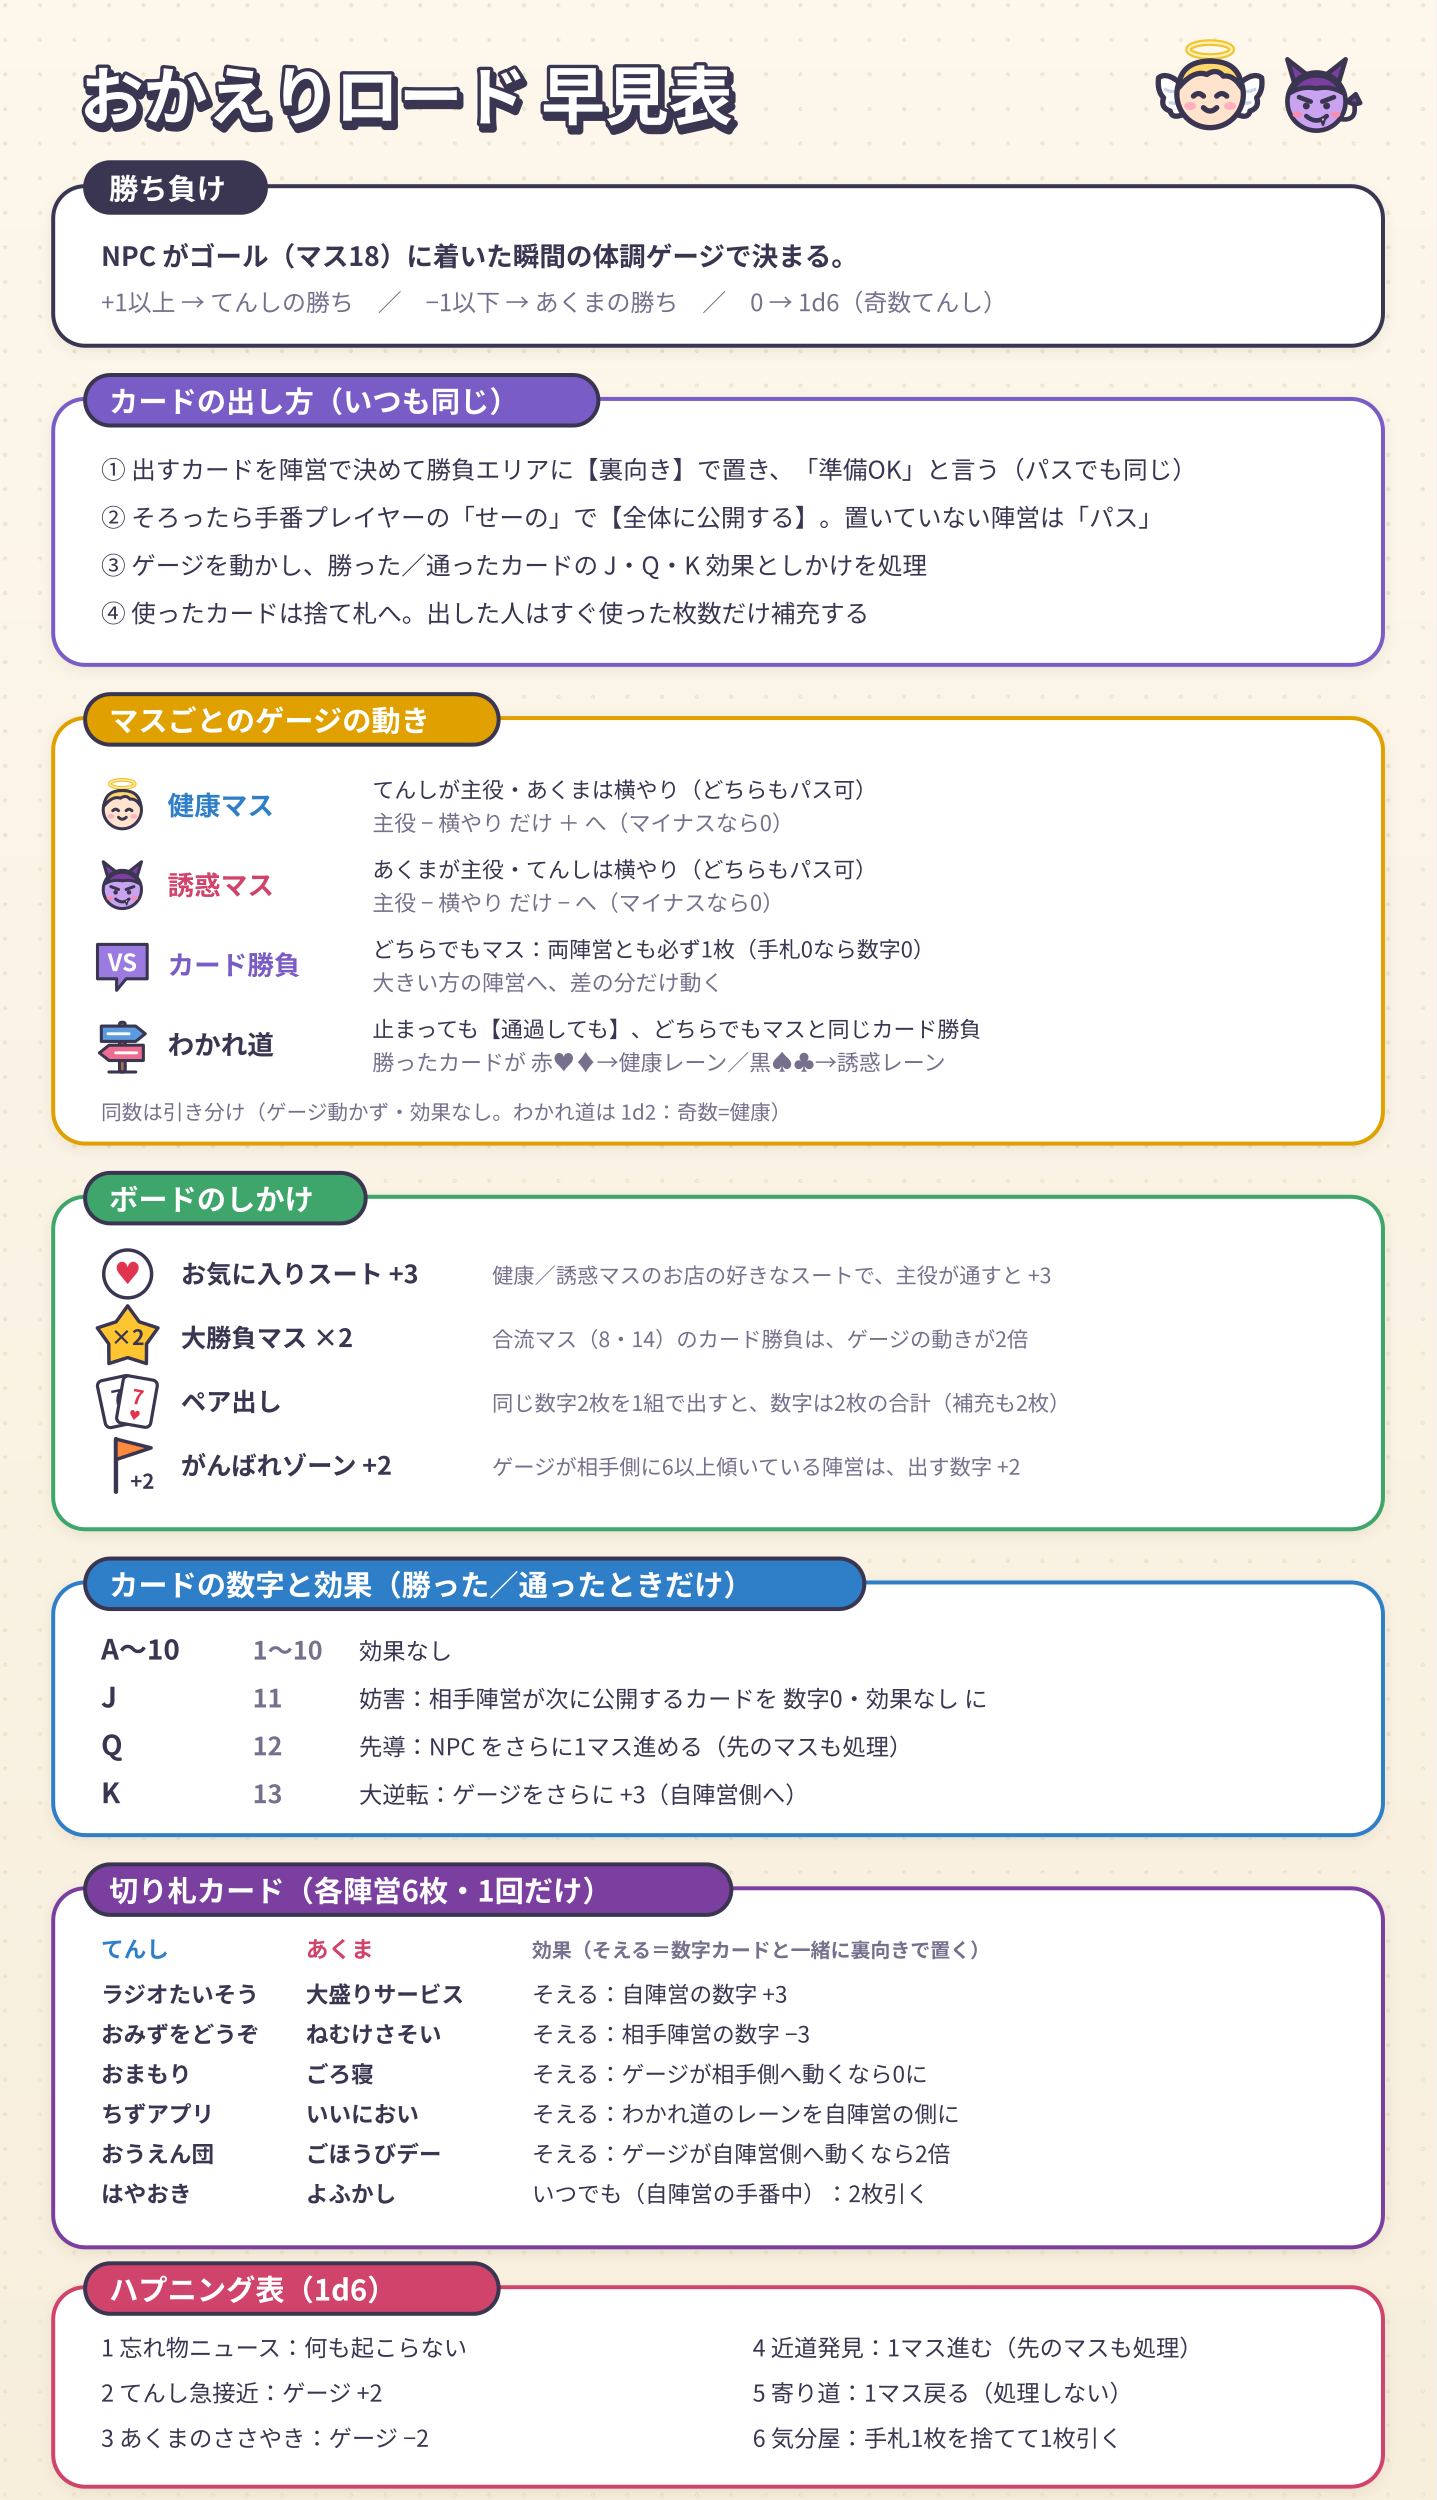
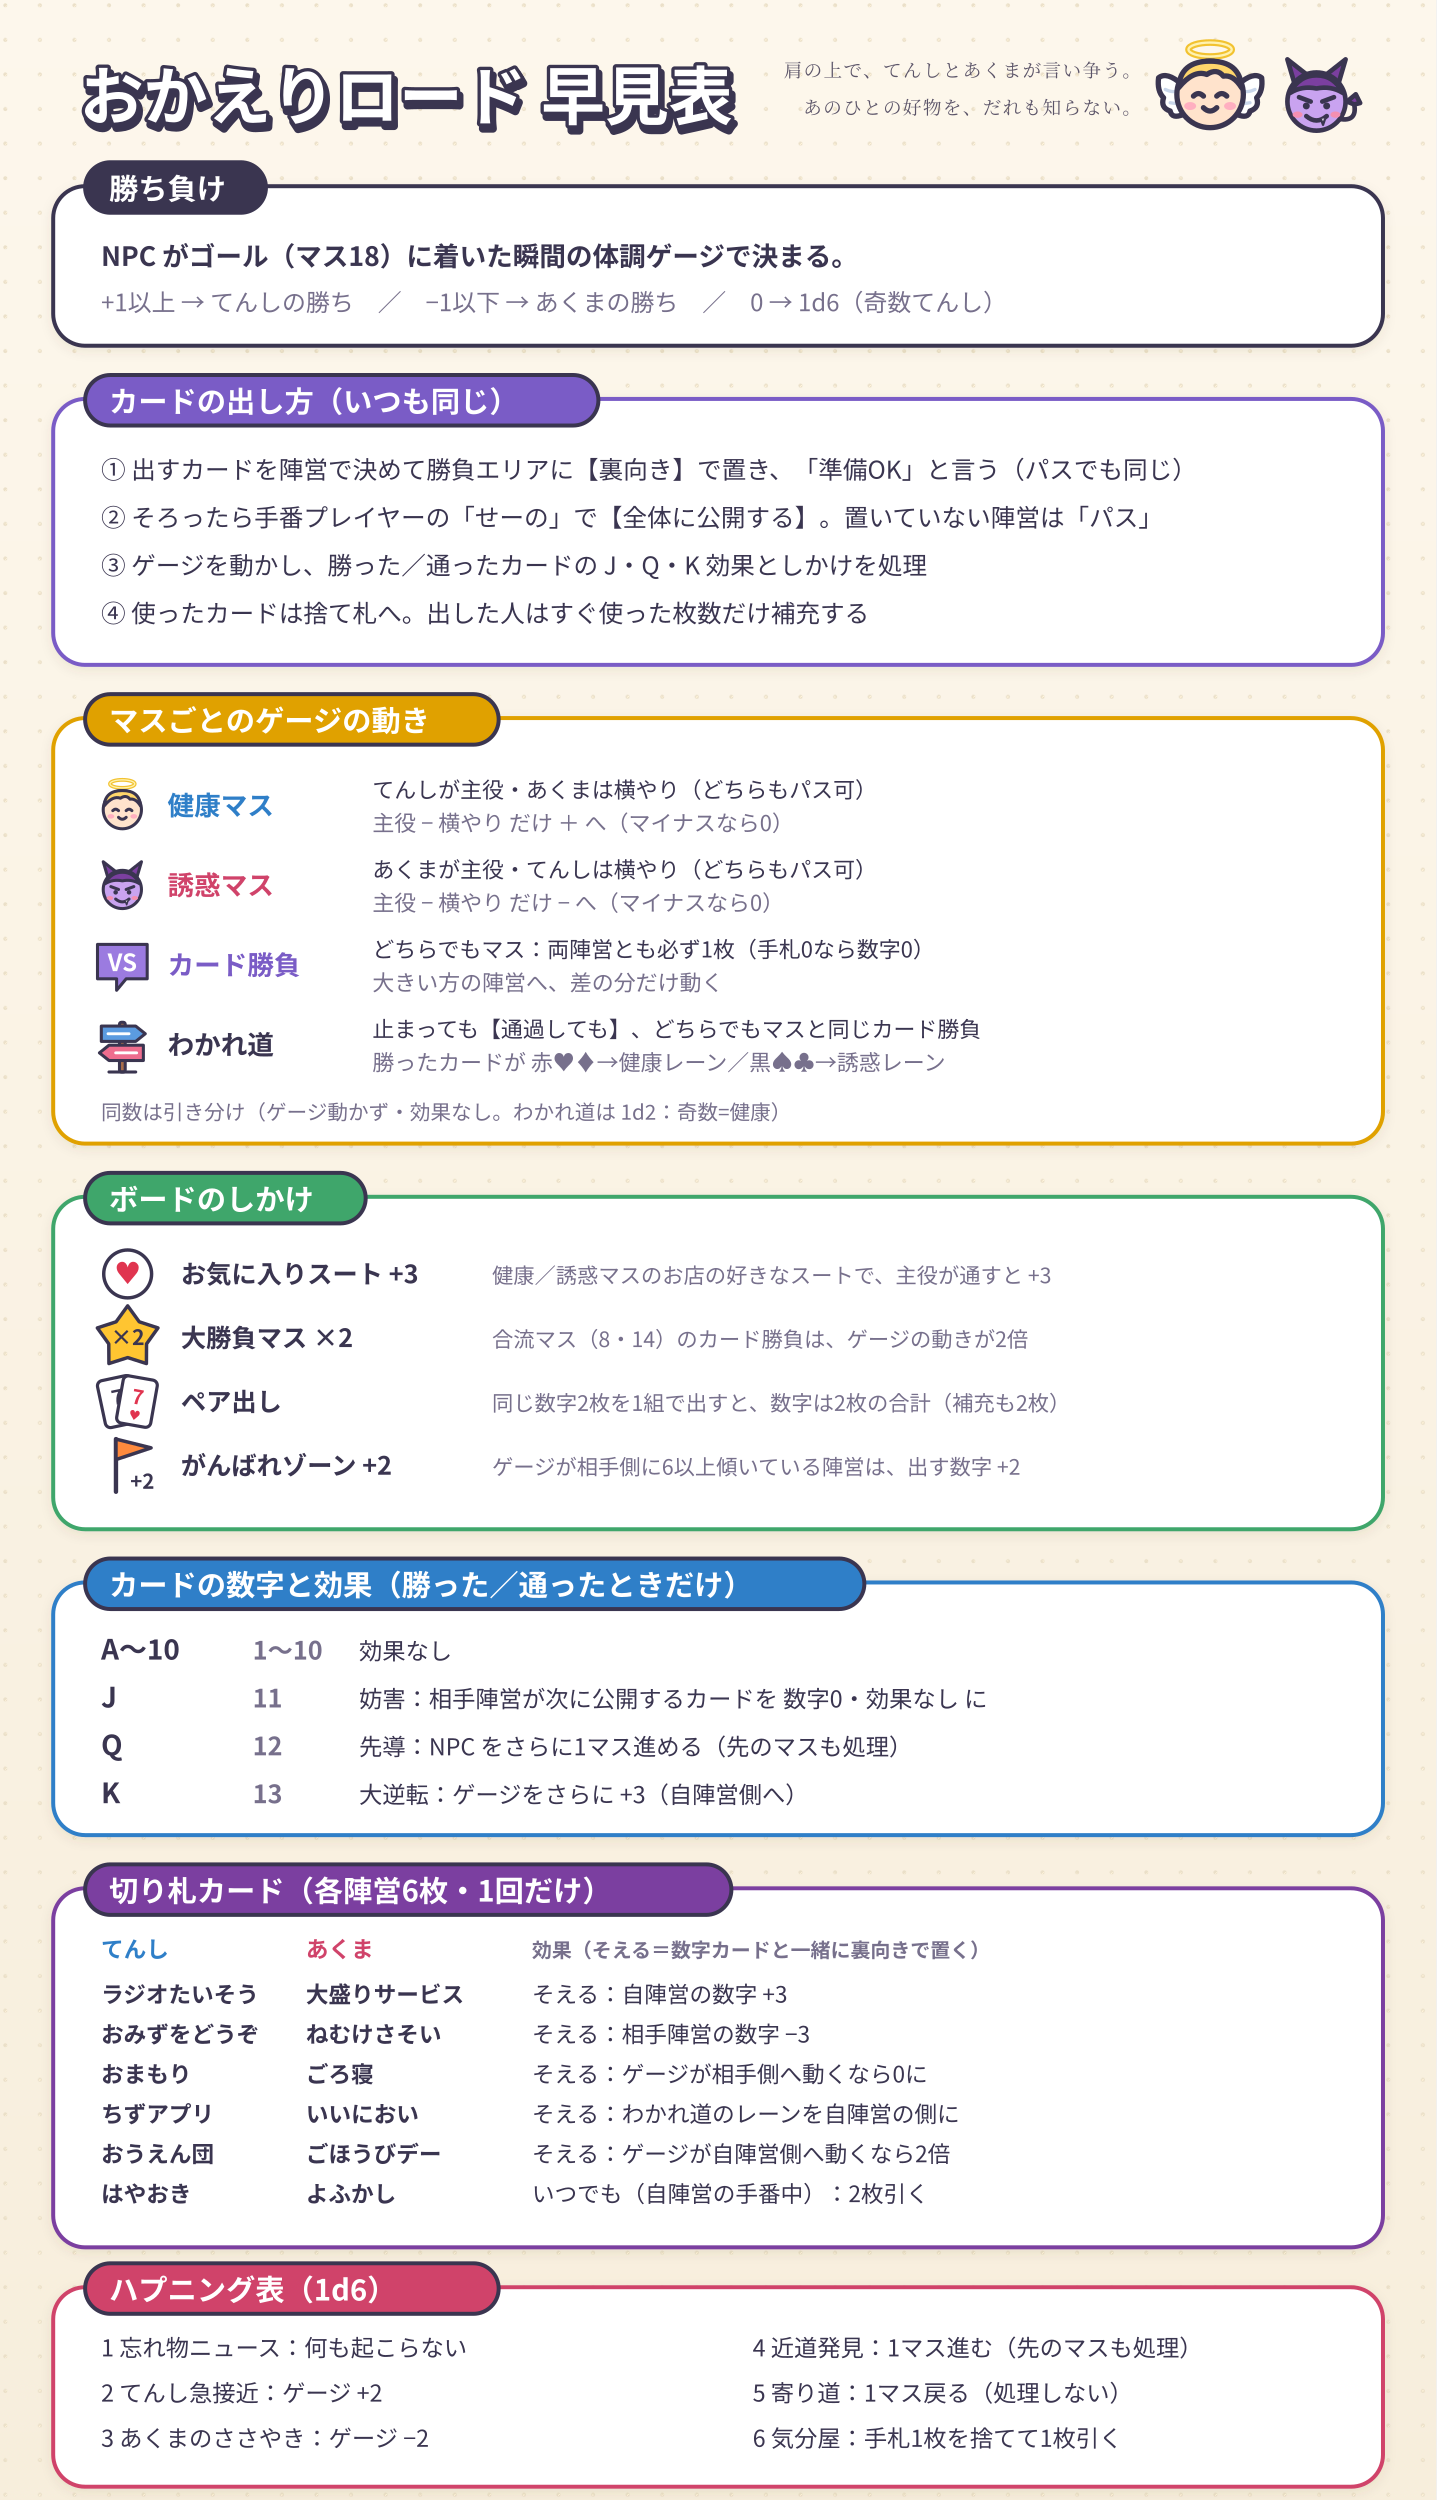
<svg xmlns="http://www.w3.org/2000/svg" width="1080" height="1880" viewBox="0 0 1080 1880" font-family="'Noto Sans CJK JP','Hiragino Sans','Yu Gothic','Meiryo',sans-serif">
  <defs>
    <filter id="shadow" x="-20%" y="-20%" width="140%" height="150%">
      <feDropShadow dx="0" dy="5" stdDeviation="3" flood-color="#5A4A2A" flood-opacity="0.22" />
    </filter>
    <filter id="soft" x="-20%" y="-20%" width="140%" height="140%">
      <feDropShadow dx="0" dy="3" stdDeviation="5" flood-color="#5A4A2A" flood-opacity="0.12" />
    </filter>
    <pattern id="dots" width="26" height="26" patternUnits="userSpaceOnUse">
      <circle cx="4" cy="4" r="1.5" fill="#EADFC8" />
    </pattern>
    <pattern id="stripeA" width="12" height="12" patternUnits="userSpaceOnUse" patternTransform="rotate(45)">
      <rect width="6" height="12" fill="#FFFFFF" opacity="0.35" />
    </pattern>
    <pattern id="cardback" width="14" height="14" patternUnits="userSpaceOnUse" patternTransform="rotate(45)">
      <rect width="14" height="14" fill="#EFE7F8" />
      <rect width="7" height="7" fill="#E3D8F2" />
    </pattern>
    <linearGradient id="sky" x1="0" y1="0" x2="0" y2="1">
      <stop offset="0" stop-color="#FDF7EC" />
      <stop offset="1" stop-color="#F7EEDC" />
    </linearGradient>
  </defs>
  <rect width="1080" height="1880" fill="url(#sky)" />
  <rect width="1080" height="1880" fill="url(#dots)" />
  <text x="62" y="94" font-size="48" font-weight="900" text-anchor="start" fill="#3A3550" stroke="#3A3550" stroke-width="6" stroke-linejoin="round" paint-order="stroke">おかえりロード 早見表</text>
  <text x="60" y="90" font-size="48" font-weight="900" text-anchor="start" fill="#FFFFFF" stroke="#3A3550" stroke-width="5" stroke-linejoin="round" paint-order="stroke">おかえりロード 早見表</text>
  <g transform="translate(870.0,26.0) scale(1.25)">
    <path d="M15 30 Q6 22 1 26 Q0 34 4 38 Q2 44 8 46 Q9 51 16 48 Z" fill="#FFFFFF" stroke="#3A3550" stroke-width="3.2" stroke-linejoin="round" stroke-linecap="round" />
    <path d="M5 33 Q9 35 13 34 M8 41 Q12 42 15 40" fill="none" stroke="#C9D6EA" stroke-width="2" stroke-linecap="round" />
    <path d="M49 30 Q58 22 63 26 Q64 34 60 38 Q62 44 56 46 Q55 51 48 48 Z" fill="#FFFFFF" stroke="#3A3550" stroke-width="3.2" stroke-linejoin="round" stroke-linecap="round" />
    <path d="M59 33 Q55 35 51 34 M56 41 Q52 42 49 40" fill="none" stroke="#C9D6EA" stroke-width="2" stroke-linecap="round" />
    <ellipse cx="32" cy="9" rx="13" ry="4.2" fill="none" stroke="#F2C230" stroke-width="4" />
    <ellipse cx="32" cy="9" rx="13" ry="4.2" fill="none" stroke="#FFF2B0" stroke-width="1.4" />
    <circle cx="32" cy="36" r="20" fill="#FFE3CC" stroke="#3A3550" stroke-width="3.2" stroke-linejoin="round" stroke-linecap="round" />
    <path d="M13 32 Q14 16 32 16 Q50 16 51 32 Q46 24 40 25 Q36 20 30 24 Q22 21 13 32 Z" fill="#FFD66B" stroke="#3A3550" stroke-width="3.2" stroke-linejoin="round" stroke-linecap="round" />
    <path d="M22 37 Q25 34 28 37 M36 37 Q39 34 42 37" fill="none" stroke="#3A3550" stroke-width="3.2" stroke-linejoin="round" stroke-linecap="round" />
    <ellipse cx="20" cy="43" rx="3.6" ry="2.4" fill="#FFAFC0" />
    <ellipse cx="44" cy="43" rx="3.6" ry="2.4" fill="#FFAFC0" />
    <path d="M28 44 Q32 48 36 44" fill="none" stroke="#3A3550" stroke-width="3.2" stroke-linejoin="round" stroke-linecap="round" />
  </g>
  <g transform="translate(955.0,37.0) scale(1.0938)">
    <path d="M48 48 Q60 50 58 38" fill="none" stroke="#3A3550" stroke-width="3.2" stroke-linejoin="round" stroke-linecap="round" />
    <path d="M58 38 L53 36 L59 31 L62 37 Z" fill="#7B3FA0" stroke="#3A3550" stroke-width="3.2" stroke-linejoin="round" stroke-linecap="round" />
    <path d="M17 24 L12 7 L26 18 Z" fill="#7B3FA0" stroke="#3A3550" stroke-width="3.2" stroke-linejoin="round" stroke-linecap="round" />
    <path d="M47 24 L52 7 L38 18 Z" fill="#7B3FA0" stroke="#3A3550" stroke-width="3.2" stroke-linejoin="round" stroke-linecap="round" />
    <circle cx="32" cy="36" r="20" fill="#C9A3F0" stroke="#3A3550" stroke-width="3.2" stroke-linejoin="round" stroke-linecap="round" />
    <path d="M14 30 Q20 18 32 18 Q44 18 50 30 Q42 25 32 27 Q22 25 14 30 Z" fill="#7B3FA0" stroke="#3A3550" stroke-width="3.2" stroke-linejoin="round" stroke-linecap="round" />
    <path d="M20 33 L28 36 M44 33 L36 36" stroke="#3A3550" stroke-width="3.2" stroke-linejoin="round" stroke-linecap="round" fill="none" />
    <circle cx="25" cy="39" r="2.4" fill="#3A3550" />
    <circle cx="39" cy="39" r="2.4" fill="#3A3550" />
    <ellipse cx="19" cy="45" rx="3.4" ry="2.2" fill="#F48FB1" />
    <ellipse cx="45" cy="45" rx="3.4" ry="2.2" fill="#F48FB1" />
    <path d="M25 46 Q32 52 39 46" fill="none" stroke="#3A3550" stroke-width="3.2" stroke-linejoin="round" stroke-linecap="round" />
    <path d="M35 48 L36.5 52 L38 47.5" fill="#FFFFFF" stroke="#3A3550" stroke-width="1.6" stroke-linejoin="round" />
  </g>
+   <text x="858.0" y="58.0" font-size="14" font-weight="500" fill="#5B5468" text-anchor="end" font-family="'Noto Serif CJK JP','Hiragino Mincho ProN','Yu Mincho',serif" letter-spacing="1">肩の上で、てんしとあくまが言い争う。</text>
+   <text x="858.0" y="86.0" font-size="14" font-weight="500" fill="#5B5468" text-anchor="end" font-family="'Noto Serif CJK JP','Hiragino Mincho ProN','Yu Mincho',serif" letter-spacing="1">あのひとの好物を、だれも知らない。</text>
  <g filter="url(#soft)">
    <rect x="40" y="140" width="1000" height="120" rx="24" fill="#FFFFFF" />
  </g>
  <rect x="40" y="140" width="1000" height="120" rx="24" fill="none" stroke="#3A3550" stroke-width="3" />
  <rect x="64" y="122" width="136" height="38" rx="19" fill="#3A3550" stroke="#3A3550" stroke-width="3" />
  <text x="82.0" y="150.0" font-size="22" font-weight="900" fill="#FFFFFF" text-anchor="start">勝ち負け</text>
  <text x="76.0" y="200.0" font-size="20" font-weight="bold" fill="#3A3550" text-anchor="start">NPC がゴール（マス18）に着いた瞬間の体調ゲージで決まる。</text>
  <text x="76.0" y="234.0" font-size="18" font-weight="normal" fill="#77708C" text-anchor="start">+1以上 → てんしの勝ち　／　−1以下 → あくまの勝ち　／　0 → 1d6（奇数てんし）</text>
  <g filter="url(#soft)">
    <rect x="40" y="300" width="1000" height="200" rx="24" fill="#FFFFFF" />
  </g>
  <rect x="40" y="300" width="1000" height="200" rx="24" fill="none" stroke="#7A5CC6" stroke-width="3" />
  <rect x="64" y="282" width="386" height="38" rx="19" fill="#7A5CC6" stroke="#3A3550" stroke-width="3" />
  <text x="82.0" y="310.0" font-size="22" font-weight="900" fill="#FFFFFF" text-anchor="start">カードの出し方（いつも同じ）</text>
  <text x="76.0" y="360.0" font-size="18.5" font-weight="normal" fill="#3A3550" text-anchor="start">① 出すカードを陣営で決めて勝負エリアに【裏向き】で置き、「準備OK」と言う（パスでも同じ）</text>
  <text x="76.0" y="396.0" font-size="18.5" font-weight="normal" fill="#3A3550" text-anchor="start">② そろったら手番プレイヤーの「せーの」で【全体に公開する】。置いていない陣営は「パス」</text>
  <text x="76.0" y="432.0" font-size="18.5" font-weight="normal" fill="#3A3550" text-anchor="start">③ ゲージを動かし、勝った／通ったカードの J・Q・K 効果としかけを処理</text>
  <text x="76.0" y="468.0" font-size="18.5" font-weight="normal" fill="#3A3550" text-anchor="start">④ 使ったカードは捨て札へ。出した人はすぐ使った枚数だけ補充する</text>
  <g filter="url(#soft)">
    <rect x="40" y="540" width="1000" height="320" rx="24" fill="#FFFFFF" />
  </g>
  <rect x="40" y="540" width="1000" height="320" rx="24" fill="none" stroke="#E0A100" stroke-width="3" />
  <rect x="64" y="522" width="311" height="38" rx="19" fill="#E0A100" stroke="#3A3550" stroke-width="3" />
  <text x="82.0" y="550.0" font-size="22" font-weight="900" fill="#FFFFFF" text-anchor="start">マスごとのゲージの動き</text>
  <g transform="translate(69.0,583.0) scale(0.7188)">
    <ellipse cx="32" cy="9" rx="13" ry="4.2" fill="none" stroke="#F2C230" stroke-width="4" />
    <ellipse cx="32" cy="9" rx="13" ry="4.2" fill="none" stroke="#FFF2B0" stroke-width="1.4" />
    <circle cx="32" cy="36" r="20" fill="#FFE3CC" stroke="#3A3550" stroke-width="3.2" stroke-linejoin="round" stroke-linecap="round" />
    <path d="M13 32 Q14 16 32 16 Q50 16 51 32 Q46 24 40 25 Q36 20 30 24 Q22 21 13 32 Z" fill="#FFD66B" stroke="#3A3550" stroke-width="3.2" stroke-linejoin="round" stroke-linecap="round" />
    <path d="M22 37 Q25 34 28 37 M36 37 Q39 34 42 37" fill="none" stroke="#3A3550" stroke-width="3.2" stroke-linejoin="round" stroke-linecap="round" />
    <ellipse cx="20" cy="43" rx="3.6" ry="2.4" fill="#FFAFC0" />
    <ellipse cx="44" cy="43" rx="3.6" ry="2.4" fill="#FFAFC0" />
    <path d="M28 44 Q32 48 36 44" fill="none" stroke="#3A3550" stroke-width="3.2" stroke-linejoin="round" stroke-linecap="round" />
  </g>
  <text x="126.0" y="613.0" font-size="20" font-weight="900" fill="#2F7FC8" text-anchor="start">健康マス</text>
  <text x="280.0" y="600.0" font-size="16.5" font-weight="normal" fill="#3A3550" text-anchor="start">てんしが主役・あくまは横やり（どちらもパス可）</text>
  <text x="280.0" y="625.0" font-size="16.5" font-weight="normal" fill="#77708C" text-anchor="start">主役 − 横やり だけ ＋ へ（マイナスなら0）</text>
  <g transform="translate(69.0,643.0) scale(0.7188)">
    <path d="M17 24 L12 7 L26 18 Z" fill="#7B3FA0" stroke="#3A3550" stroke-width="3.2" stroke-linejoin="round" stroke-linecap="round" />
    <path d="M47 24 L52 7 L38 18 Z" fill="#7B3FA0" stroke="#3A3550" stroke-width="3.2" stroke-linejoin="round" stroke-linecap="round" />
    <circle cx="32" cy="36" r="20" fill="#C9A3F0" stroke="#3A3550" stroke-width="3.2" stroke-linejoin="round" stroke-linecap="round" />
    <path d="M14 30 Q20 18 32 18 Q44 18 50 30 Q42 25 32 27 Q22 25 14 30 Z" fill="#7B3FA0" stroke="#3A3550" stroke-width="3.2" stroke-linejoin="round" stroke-linecap="round" />
    <path d="M20 33 L28 36 M44 33 L36 36" stroke="#3A3550" stroke-width="3.2" stroke-linejoin="round" stroke-linecap="round" fill="none" />
    <circle cx="25" cy="39" r="2.4" fill="#3A3550" />
    <circle cx="39" cy="39" r="2.4" fill="#3A3550" />
    <ellipse cx="19" cy="45" rx="3.4" ry="2.2" fill="#F48FB1" />
    <ellipse cx="45" cy="45" rx="3.4" ry="2.2" fill="#F48FB1" />
    <path d="M25 46 Q32 52 39 46" fill="none" stroke="#3A3550" stroke-width="3.2" stroke-linejoin="round" stroke-linecap="round" />
    <path d="M35 48 L36.5 52 L38 47.5" fill="#FFFFFF" stroke="#3A3550" stroke-width="1.6" stroke-linejoin="round" />
  </g>
  <text x="126.0" y="673.0" font-size="20" font-weight="900" fill="#D0436A" text-anchor="start">誘惑マス</text>
  <text x="280.0" y="660.0" font-size="16.5" font-weight="normal" fill="#3A3550" text-anchor="start">あくまが主役・てんしは横やり（どちらもパス可）</text>
  <text x="280.0" y="685.0" font-size="16.5" font-weight="normal" fill="#77708C" text-anchor="start">主役 − 横やり だけ − へ（マイナスなら0）</text>
  <g transform="translate(69.0,703.0) scale(0.7188)">
    <path d="M6 10 L58 10 L58 46 L36 46 L26 58 L26 46 L6 46 Z" fill="#9B7BE0" stroke="#3A3550" stroke-width="3.2" stroke-linejoin="round" stroke-linecap="round" />
    <text x="32" y="38" text-anchor="middle" font-size="25" font-weight="900" fill="#FFFFFF" font-family="'Noto Sans CJK JP',sans-serif">VS</text>
  </g>
  <text x="126.0" y="733.0" font-size="20" font-weight="900" fill="#7A5CC6" text-anchor="start">カード勝負</text>
  <text x="280.0" y="720.0" font-size="16.5" font-weight="normal" fill="#3A3550" text-anchor="start">どちらでもマス：両陣営とも必ず1枚（手札0なら数字0）</text>
  <text x="280.0" y="745.0" font-size="16.5" font-weight="normal" fill="#77708C" text-anchor="start">大きい方の陣営へ、差の分だけ動く</text>
  <g transform="translate(69.0,763.0) scale(0.7188)">
    <rect x="29" y="8" width="6" height="52" rx="2" fill="#A86E4A" stroke="#3A3550" stroke-width="3.2" stroke-linejoin="round" stroke-linecap="round" />
    <path d="M10 12 L46 12 L56 20 L46 28 L10 28 Z" fill="#5B9BE0" stroke="#3A3550" stroke-width="3.2" stroke-linejoin="round" stroke-linecap="round" />
    <path d="M54 32 L18 32 L8 40 L18 48 L54 48 Z" fill="#EE6D8E" stroke="#3A3550" stroke-width="3.2" stroke-linejoin="round" stroke-linecap="round" />
    <path d="M17 20 L39 20" stroke="#FFFFFF" stroke-width="3" stroke-linecap="round" />
    <path d="M25 40 L47 40" stroke="#FFFFFF" stroke-width="3" stroke-linecap="round" />
    <path d="M18 60 L46 60" stroke="#3A3550" stroke-width="3.2" stroke-linejoin="round" stroke-linecap="round" />
  </g>
  <text x="126.0" y="793.0" font-size="20" font-weight="900" fill="#3A3550" text-anchor="start">わかれ道</text>
  <text x="280.0" y="780.0" font-size="16.5" font-weight="normal" fill="#3A3550" text-anchor="start">止まっても【通過しても】、どちらでもマスと同じカード勝負</text>
  <text x="280.0" y="805.0" font-size="16.5" font-weight="normal" fill="#77708C" text-anchor="start">勝ったカードが 赤♥♦→健康レーン／黒♠♣→誘惑レーン</text>
  <text x="76.0" y="842.0" font-size="15.5" font-weight="normal" fill="#77708C" text-anchor="start">同数は引き分け（ゲージ動かず・効果なし。わかれ道は 1d2：奇数=健康）</text>
  <g filter="url(#soft)">
    <rect x="40" y="900" width="1000" height="250" rx="24" fill="#FFFFFF" />
  </g>
  <rect x="40" y="900" width="1000" height="250" rx="24" fill="none" stroke="#3FA66B" stroke-width="3" />
  <rect x="64" y="882" width="211" height="38" rx="19" fill="#3FA66B" stroke="#3A3550" stroke-width="3" />
  <text x="82.0" y="910.0" font-size="22" font-weight="900" fill="#FFFFFF" text-anchor="start">ボードのしかけ</text>
  <circle cx="96" cy="958" r="18" fill="#FFFFFF" stroke="#3A3550" stroke-width="2.6" />
  <text x="96" y="965.6" text-anchor="middle" font-size="23" font-weight="bold" fill="#E0344F" font-family="'DejaVu Sans',sans-serif">♥</text>
  <text x="136.0" y="965.0" font-size="19" font-weight="900" fill="#3A3550" text-anchor="start">お気に入りスート +3</text>
  <text x="370.0" y="965.0" font-size="16" font-weight="normal" fill="#77708C" text-anchor="start">健康／誘惑マスのお店の好きなスートで、主役が通すと +3</text>
  <polygon points="96.0,982.0 104.7,994.0 118.8,998.6 110.2,1010.6 110.1,1025.4 96.0,1020.9 81.9,1025.4 81.8,1010.6 73.2,998.6 87.3,994.0" fill="#FFC531" stroke="#3A3550" stroke-width="2.6" stroke-linejoin="round" />
  <text x="96" y="1011.5" text-anchor="middle" font-size="16" font-weight="900" fill="#3A3550">×2</text>
  <text x="136.0" y="1013.0" font-size="19" font-weight="900" fill="#3A3550" text-anchor="start">大勝負マス ×2</text>
  <text x="370.0" y="1013.0" font-size="16" font-weight="normal" fill="#77708C" text-anchor="start">合流マス（8・14）のカード勝負は、ゲージの動きが2倍</text>
  <g transform="translate(89.0,1054.0) rotate(-12) scale(1.0)">
    <rect x="-13" y="-18" width="26" height="36" rx="4" fill="#FFFFFF" stroke="#3A3550" stroke-width="2.4" />
    <text x="0" y="2" text-anchor="middle" font-size="15" font-weight="900" fill="#3A3550">7</text>
    <text x="0" y="14" text-anchor="middle" font-size="10" fill="#3A3550" font-family="'DejaVu Sans'">♠</text>
  </g>
  <g transform="translate(103.0,1054.0) rotate(10) scale(1.0)">
    <rect x="-13" y="-18" width="26" height="36" rx="4" fill="#FFFFFF" stroke="#3A3550" stroke-width="2.4" />
    <text x="0" y="2" text-anchor="middle" font-size="15" font-weight="900" fill="#E0344F">7</text>
    <text x="0" y="14" text-anchor="middle" font-size="10" fill="#E0344F" font-family="'DejaVu Sans'">♥</text>
  </g>
  <text x="136.0" y="1061.0" font-size="19" font-weight="900" fill="#3A3550" text-anchor="start">ペア出し</text>
  <text x="370.0" y="1061.0" font-size="16" font-weight="normal" fill="#77708C" text-anchor="start">同じ数字2枚を1組で出すと、数字は2枚の合計（補充も2枚）</text>
  <g transform="translate(96,1102) scale(1.1)">
    <path d="M-8,18 L-8,-18" stroke="#3A3550" stroke-width="3" stroke-linecap="round" />
    <path d="M-8,-18 L16,-12 L-8,-4 Z" fill="#FF8A3D" stroke="#3A3550" stroke-width="2.4" stroke-linejoin="round" />
    <text x="10" y="16" text-anchor="middle" font-size="14" font-weight="900" fill="#3A3550">+2</text>
  </g>
  <text x="136.0" y="1109.0" font-size="19" font-weight="900" fill="#3A3550" text-anchor="start">がんばれゾーン +2</text>
  <text x="370.0" y="1109.0" font-size="16" font-weight="normal" fill="#77708C" text-anchor="start">ゲージが相手側に6以上傾いている陣営は、出す数字 +2</text>
  <g filter="url(#soft)">
    <rect x="40" y="1190" width="1000" height="190" rx="24" fill="#FFFFFF" />
  </g>
  <rect x="40" y="1190" width="1000" height="190" rx="24" fill="none" stroke="#2F7FC8" stroke-width="3" />
  <rect x="64" y="1172" width="586" height="38" rx="19" fill="#2F7FC8" stroke="#3A3550" stroke-width="3" />
  <text x="82.0" y="1200.0" font-size="22" font-weight="900" fill="#FFFFFF" text-anchor="start">カードの数字と効果（勝った／通ったときだけ）</text>
  <text x="76.0" y="1248.0" font-size="21" font-weight="900" fill="#3A3550" text-anchor="start">A〜10</text>
  <text x="190.0" y="1248.0" font-size="19" font-weight="bold" fill="#77708C" text-anchor="start">1〜10</text>
  <text x="270.0" y="1248.0" font-size="17.5" font-weight="normal" fill="#3A3550" text-anchor="start">効果なし</text>
  <text x="76.0" y="1284.0" font-size="21" font-weight="900" fill="#3A3550" text-anchor="start">J</text>
  <text x="190.0" y="1284.0" font-size="19" font-weight="bold" fill="#77708C" text-anchor="start">11</text>
  <text x="270.0" y="1284.0" font-size="17.5" font-weight="normal" fill="#3A3550" text-anchor="start">妨害：相手陣営が次に公開するカードを 数字0・効果なし に</text>
  <text x="76.0" y="1320.0" font-size="21" font-weight="900" fill="#3A3550" text-anchor="start">Q</text>
  <text x="190.0" y="1320.0" font-size="19" font-weight="bold" fill="#77708C" text-anchor="start">12</text>
  <text x="270.0" y="1320.0" font-size="17.5" font-weight="normal" fill="#3A3550" text-anchor="start">先導：NPC をさらに1マス進める（先のマスも処理）</text>
  <text x="76.0" y="1356.0" font-size="21" font-weight="900" fill="#3A3550" text-anchor="start">K</text>
  <text x="190.0" y="1356.0" font-size="19" font-weight="bold" fill="#77708C" text-anchor="start">13</text>
  <text x="270.0" y="1356.0" font-size="17.5" font-weight="normal" fill="#3A3550" text-anchor="start">大逆転：ゲージをさらに +3（自陣営側へ）</text>
  <g filter="url(#soft)">
    <rect x="40" y="1420" width="1000" height="270" rx="24" fill="#FFFFFF" />
  </g>
  <rect x="40" y="1420" width="1000" height="270" rx="24" fill="none" stroke="#7B3FA0" stroke-width="3" />
  <rect x="64" y="1402" width="486" height="38" rx="19" fill="#7B3FA0" stroke="#3A3550" stroke-width="3" />
  <text x="82.0" y="1430.0" font-size="22" font-weight="900" fill="#FFFFFF" text-anchor="start">切り札カード（各陣営6枚・1回だけ）</text>
  <text x="76.0" y="1472.0" font-size="17" font-weight="900" fill="#2F7FC8" text-anchor="start">てんし</text>
  <text x="230.0" y="1472.0" font-size="17" font-weight="900" fill="#D0436A" text-anchor="start">あくま</text>
  <text x="400.0" y="1472.0" font-size="15" font-weight="bold" fill="#77708C" text-anchor="start">効果（そえる＝数字カードと一緒に裏向きで置く）</text>
  <text x="76.0" y="1506.0" font-size="17" font-weight="bold" fill="#3A3550" text-anchor="start">ラジオたいそう</text>
  <text x="230.0" y="1506.0" font-size="17" font-weight="bold" fill="#3A3550" text-anchor="start">大盛りサービス</text>
  <text x="400.0" y="1506.0" font-size="17" font-weight="normal" fill="#3A3550" text-anchor="start">そえる：自陣営の数字 +3</text>
  <text x="76.0" y="1536.0" font-size="17" font-weight="bold" fill="#3A3550" text-anchor="start">おみずをどうぞ</text>
  <text x="230.0" y="1536.0" font-size="17" font-weight="bold" fill="#3A3550" text-anchor="start">ねむけさそい</text>
  <text x="400.0" y="1536.0" font-size="17" font-weight="normal" fill="#3A3550" text-anchor="start">そえる：相手陣営の数字 −3</text>
  <text x="76.0" y="1566.0" font-size="17" font-weight="bold" fill="#3A3550" text-anchor="start">おまもり</text>
  <text x="230.0" y="1566.0" font-size="17" font-weight="bold" fill="#3A3550" text-anchor="start">ごろ寝</text>
  <text x="400.0" y="1566.0" font-size="17" font-weight="normal" fill="#3A3550" text-anchor="start">そえる：ゲージが相手側へ動くなら0に</text>
  <text x="76.0" y="1596.0" font-size="17" font-weight="bold" fill="#3A3550" text-anchor="start">ちずアプリ</text>
  <text x="230.0" y="1596.0" font-size="17" font-weight="bold" fill="#3A3550" text-anchor="start">いいにおい</text>
  <text x="400.0" y="1596.0" font-size="17" font-weight="normal" fill="#3A3550" text-anchor="start">そえる：わかれ道のレーンを自陣営の側に</text>
  <text x="76.0" y="1626.0" font-size="17" font-weight="bold" fill="#3A3550" text-anchor="start">おうえん団</text>
  <text x="230.0" y="1626.0" font-size="17" font-weight="bold" fill="#3A3550" text-anchor="start">ごほうびデー</text>
  <text x="400.0" y="1626.0" font-size="17" font-weight="normal" fill="#3A3550" text-anchor="start">そえる：ゲージが自陣営側へ動くなら2倍</text>
  <text x="76.0" y="1656.0" font-size="17" font-weight="bold" fill="#3A3550" text-anchor="start">はやおき</text>
  <text x="230.0" y="1656.0" font-size="17" font-weight="bold" fill="#3A3550" text-anchor="start">よふかし</text>
  <text x="400.0" y="1656.0" font-size="17" font-weight="normal" fill="#3A3550" text-anchor="start">いつでも（自陣営の手番中）：2枚引く</text>
  <g filter="url(#soft)">
    <rect x="40" y="1720" width="1000" height="150" rx="24" fill="#FFFFFF" />
  </g>
  <rect x="40" y="1720" width="1000" height="150" rx="24" fill="none" stroke="#D0436A" stroke-width="3" />
  <rect x="64" y="1702" width="311" height="38" rx="19" fill="#D0436A" stroke="#3A3550" stroke-width="3" />
  <text x="82.0" y="1730.0" font-size="22" font-weight="900" fill="#FFFFFF" text-anchor="start">ハプニング表（1d6）</text>
  <text x="76.0" y="1772.0" font-size="17.5" font-weight="normal" fill="#3A3550" text-anchor="start">1 忘れ物ニュース：何も起こらない</text>
  <text x="76.0" y="1806.0" font-size="17.5" font-weight="normal" fill="#3A3550" text-anchor="start">2 てんし急接近：ゲージ +2</text>
  <text x="76.0" y="1840.0" font-size="17.5" font-weight="normal" fill="#3A3550" text-anchor="start">3 あくまのささやき：ゲージ −2</text>
  <text x="566.0" y="1772.0" font-size="17.5" font-weight="normal" fill="#3A3550" text-anchor="start">4 近道発見：1マス進む（先のマスも処理）</text>
  <text x="566.0" y="1806.0" font-size="17.5" font-weight="normal" fill="#3A3550" text-anchor="start">5 寄り道：1マス戻る（処理しない）</text>
  <text x="566.0" y="1840.0" font-size="17.5" font-weight="normal" fill="#3A3550" text-anchor="start">6 気分屋：手札1枚を捨てて1枚引く</text>
</svg>
